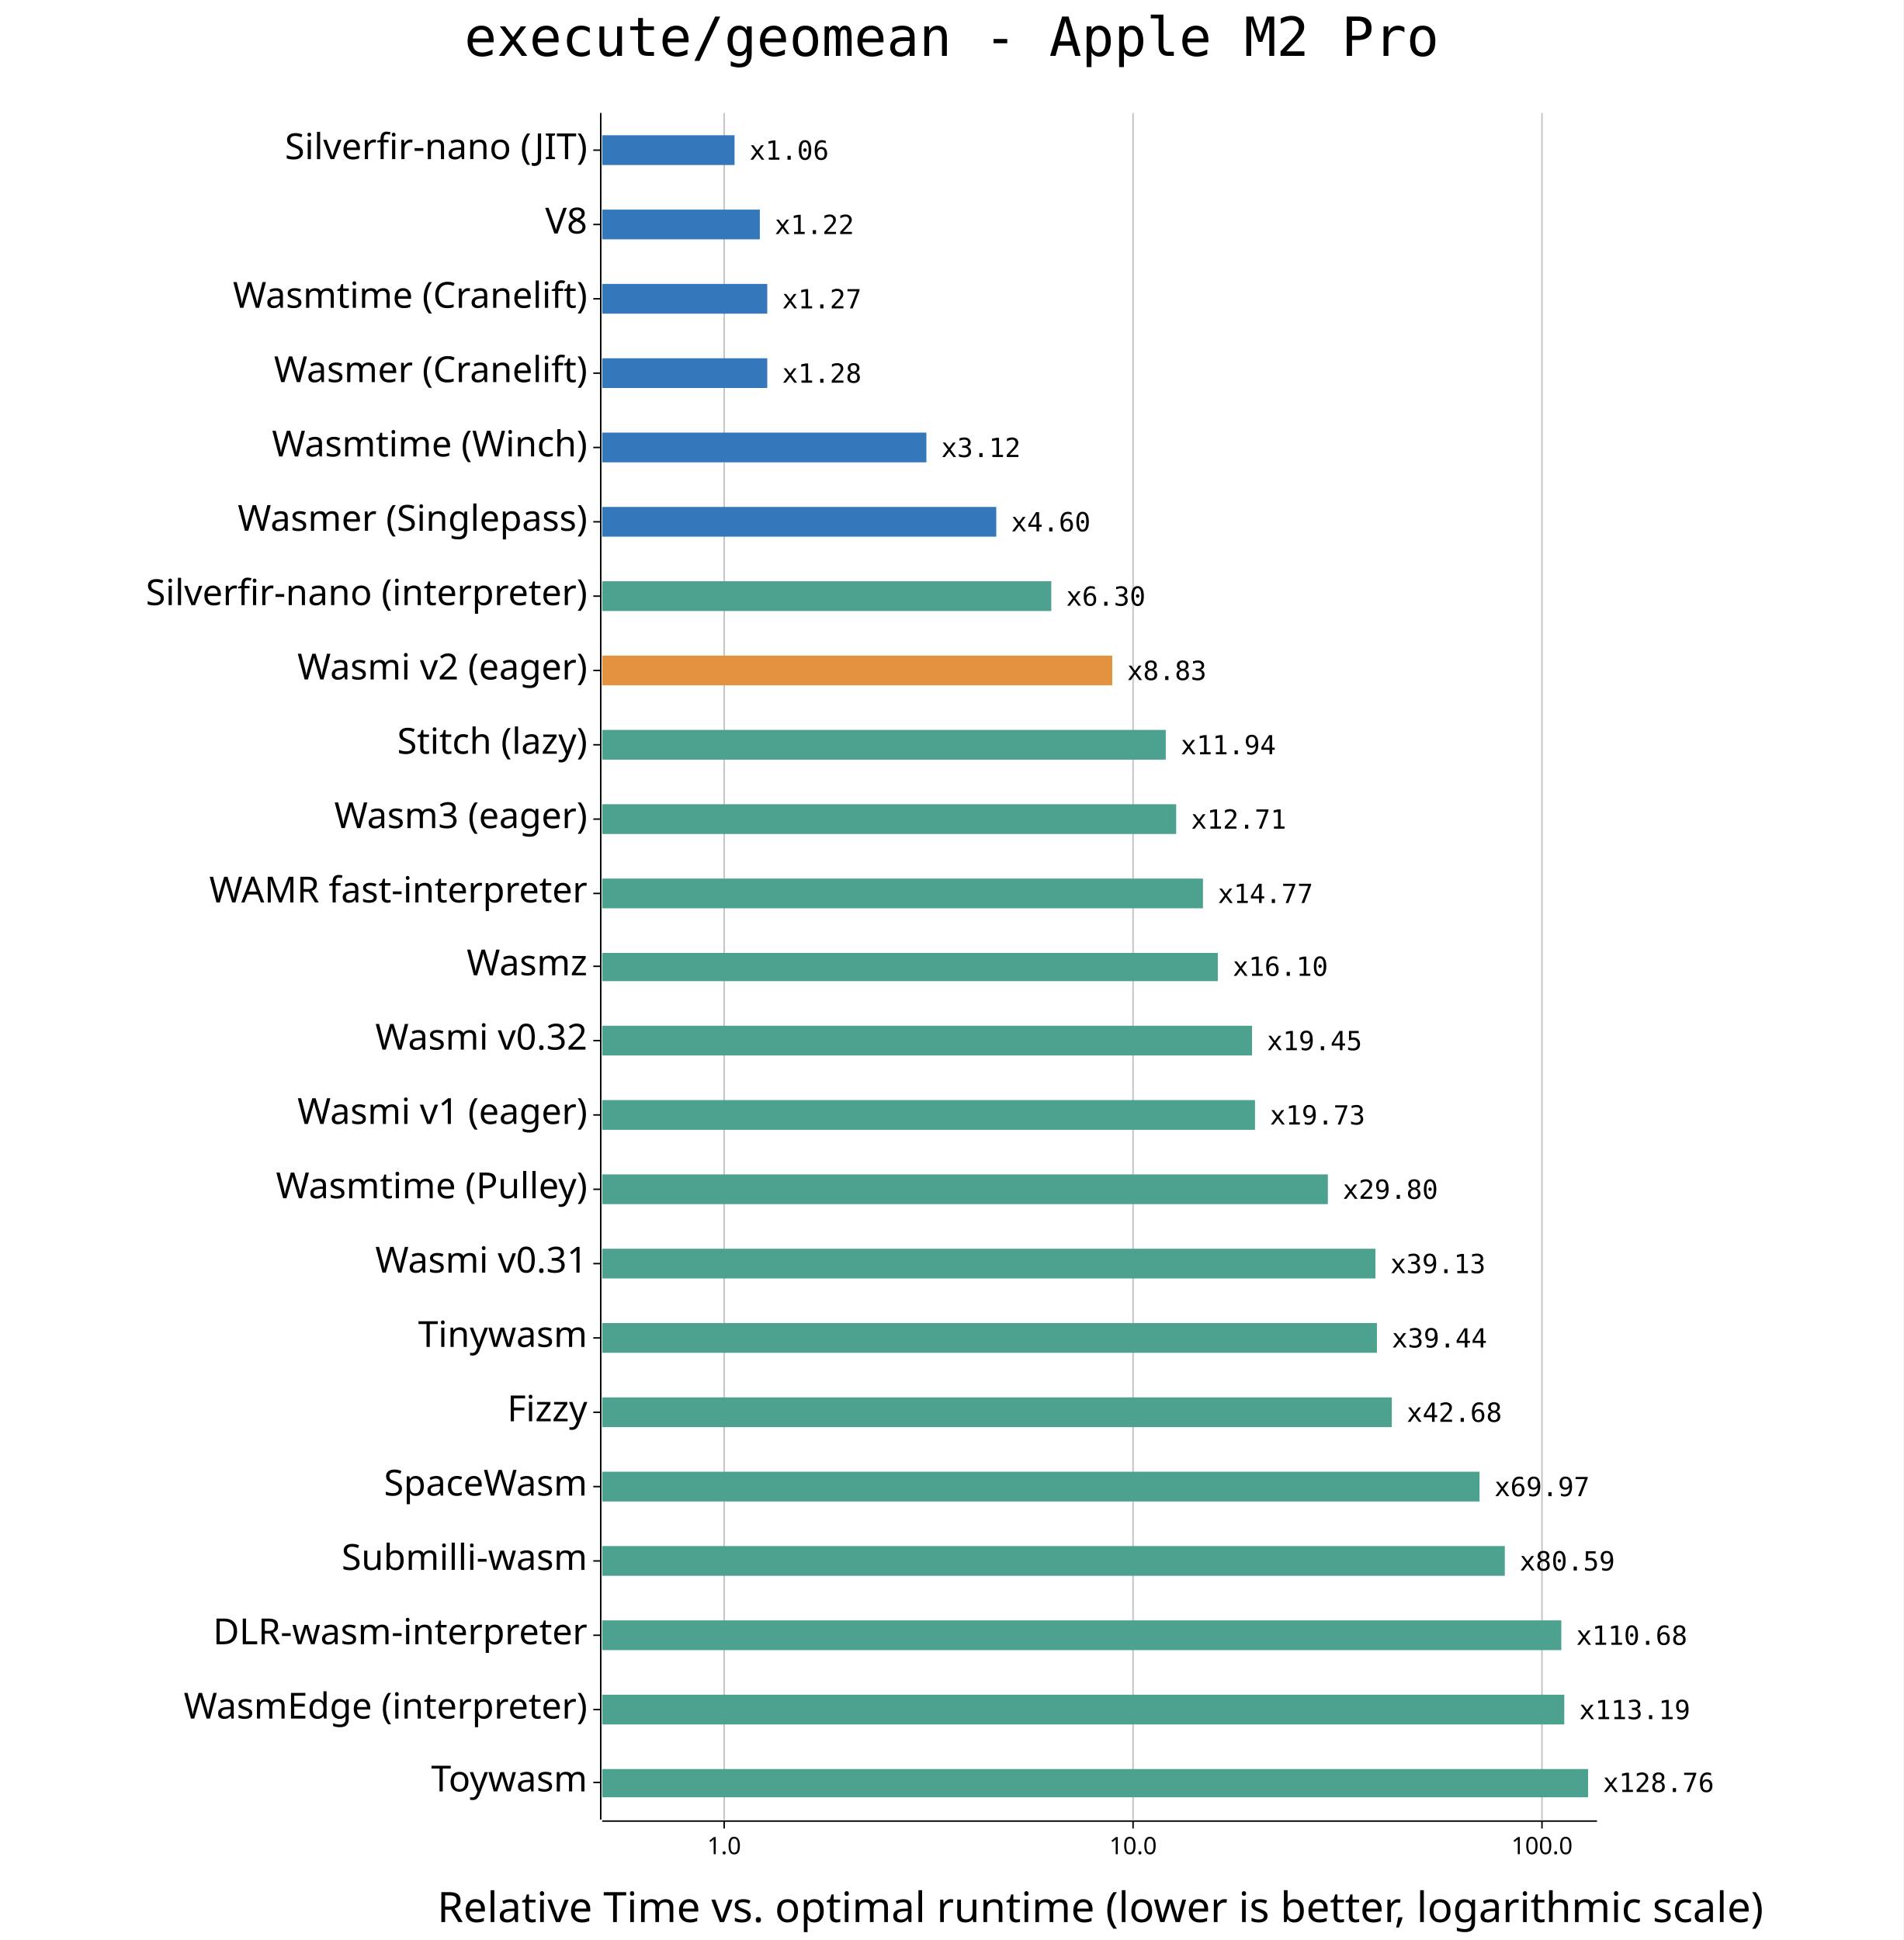
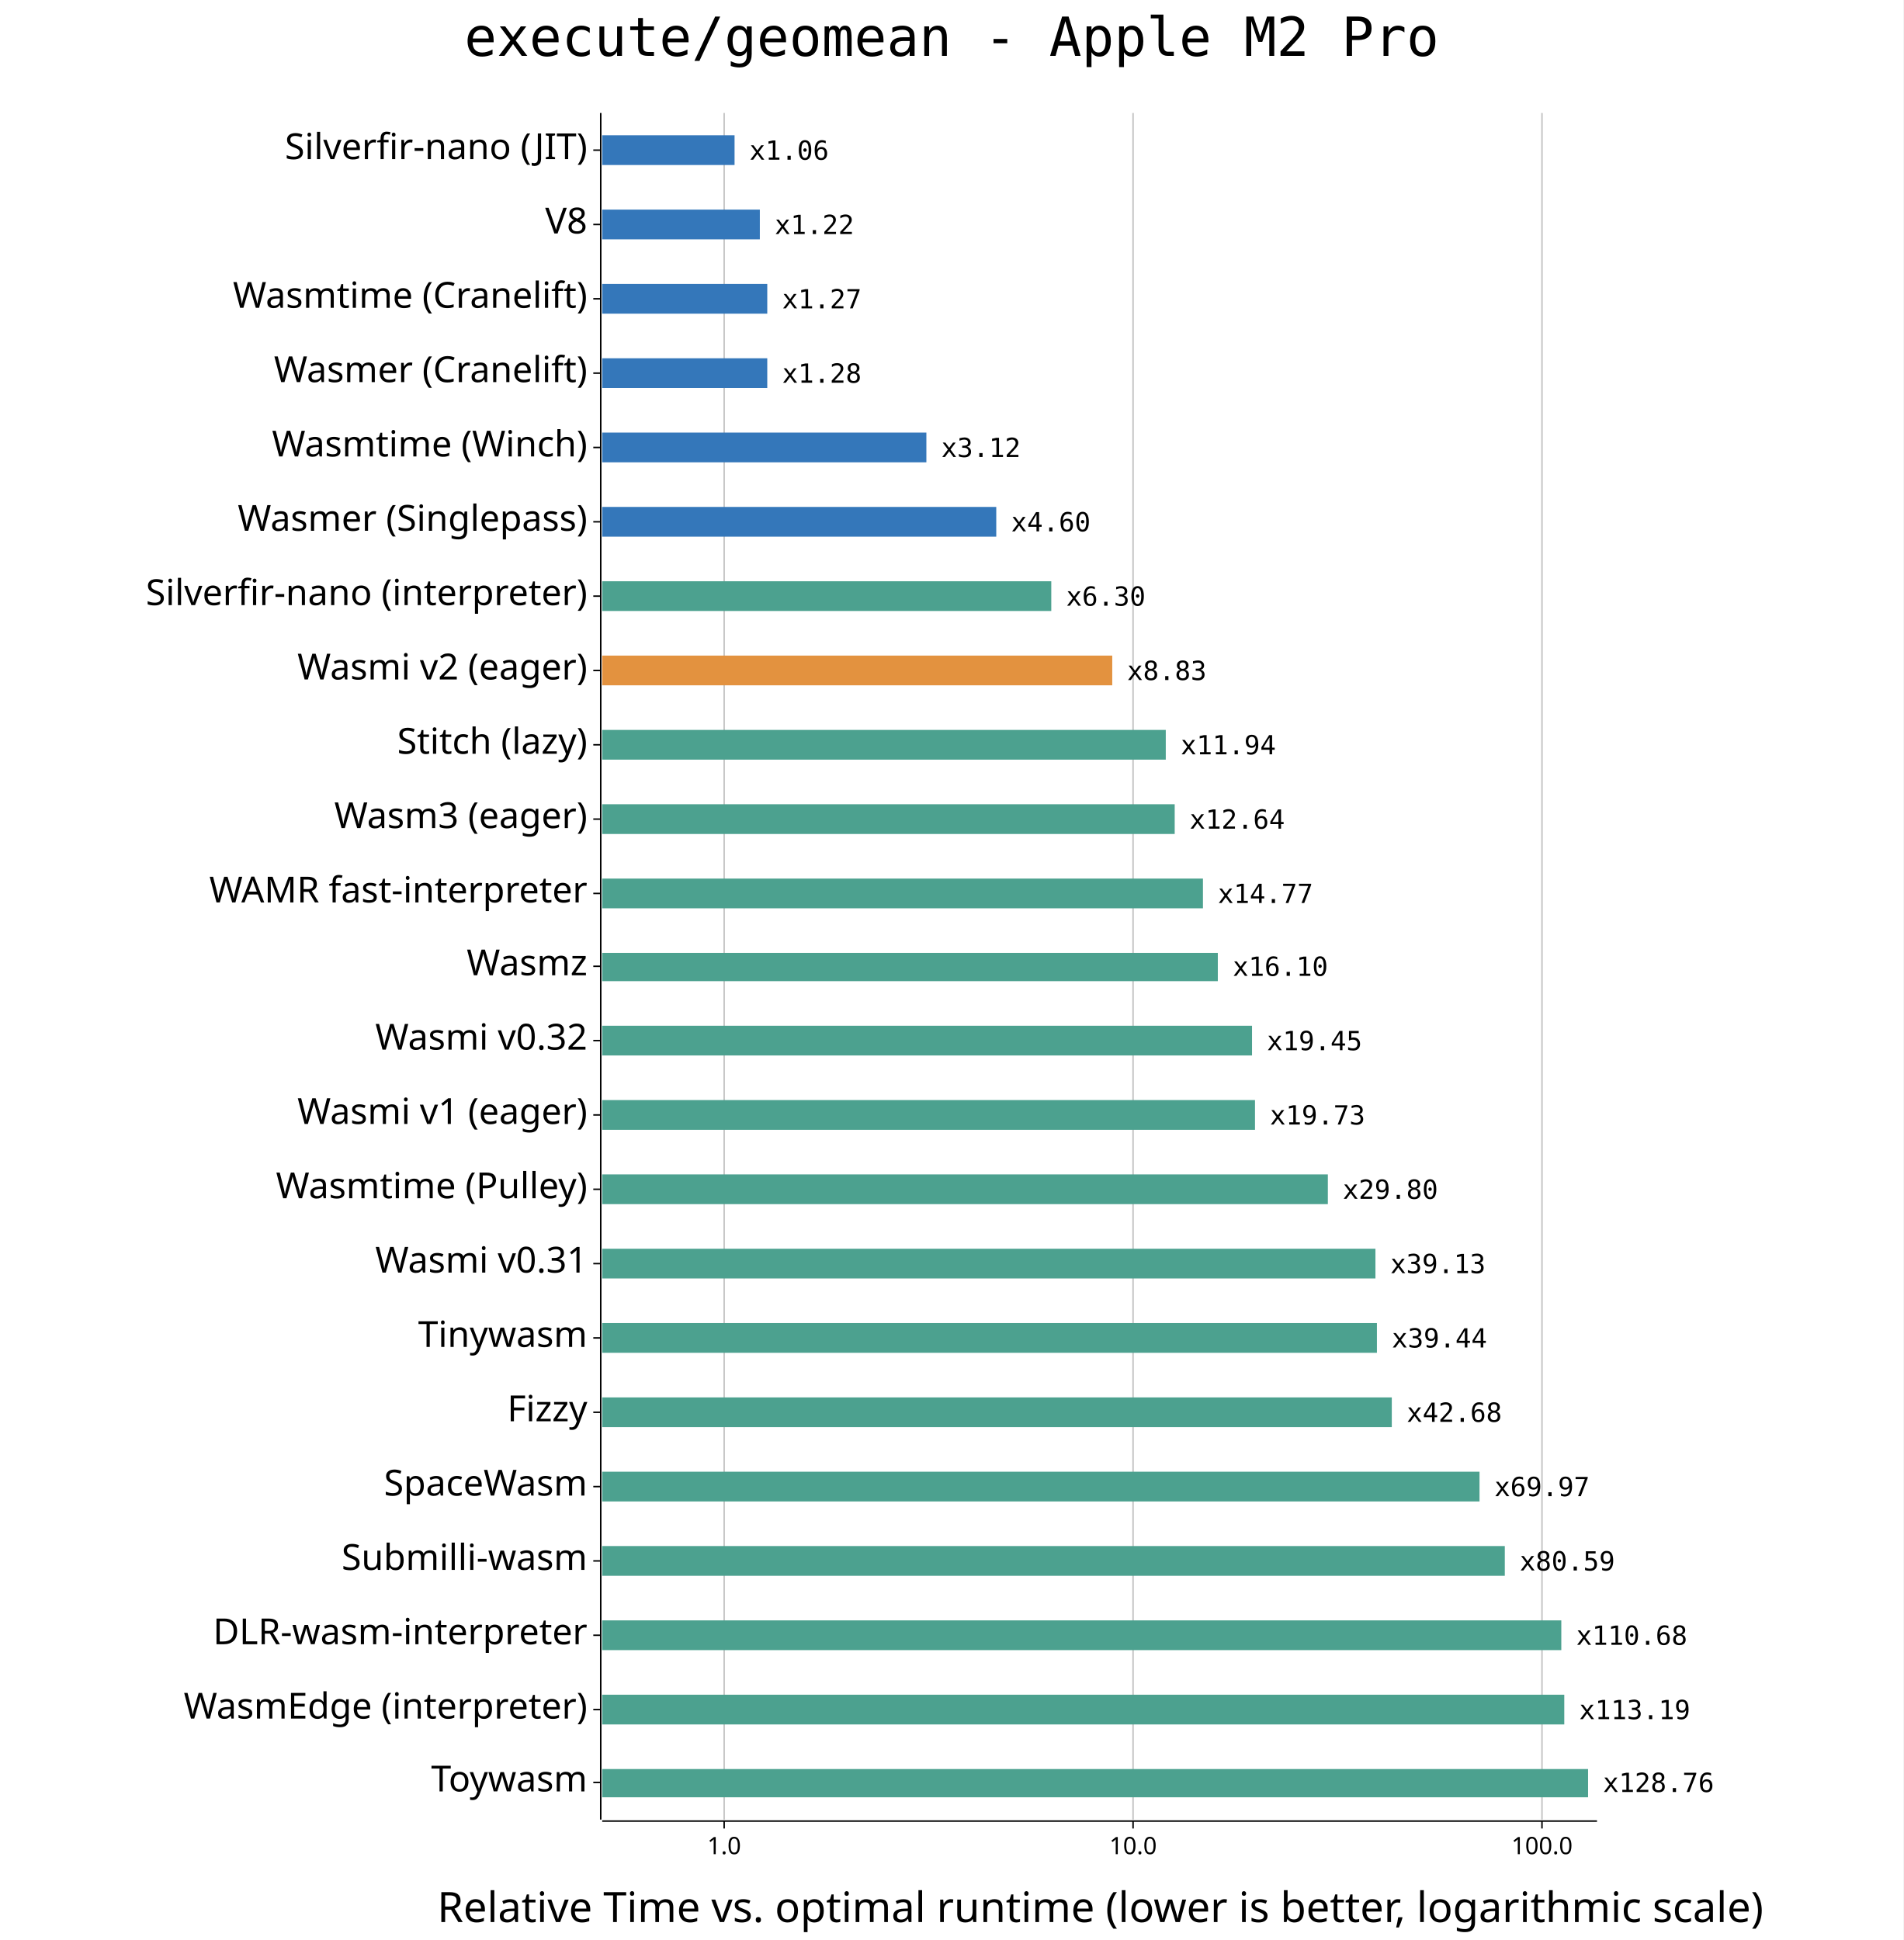
<svg xmlns="http://www.w3.org/2000/svg" width="1280" height="1305" viewBox="0 0 1280 1305">
  <rect x="0" y="0" width="1280" height="1305" opacity="1" fill="#FFFFFF" stroke="none" />
  <text x="640" y="10" dy="0.76em" text-anchor="middle" font-family="monospace" font-size="36.29" opacity="1" fill="#000000">
execute/geomean - Apple M2 Pro
</text>
  <line opacity="0.1" stroke="#000000" stroke-width="1" x1="487" y1="1224" x2="487" y2="76" />
  <line opacity="0.1" stroke="#000000" stroke-width="1" x1="762" y1="1224" x2="762" y2="76" />
  <line opacity="0.1" stroke="#000000" stroke-width="1" x1="1037" y1="1224" x2="1037" y2="76" />
  <text x="5" y="650" dy="0.76em" text-anchor="middle" font-family="sans-serif" font-size="28.226" opacity="1" fill="#000000" transform="rotate(270, 5, 650)">

</text>
  <text x="740" y="1300" dy="-0.5ex" text-anchor="middle" font-family="sans-serif" font-size="28.226" opacity="1" fill="#000000">
Relative Time vs. optimal runtime (lower is better, logarithmic scale)
</text>
  <line opacity="0.15" stroke="#000000" stroke-width="1" x1="487" y1="1224" x2="487" y2="76" />
  <line opacity="0.15" stroke="#000000" stroke-width="1" x1="762" y1="1224" x2="762" y2="76" />
  <line opacity="0.15" stroke="#000000" stroke-width="1" x1="1037" y1="1224" x2="1037" y2="76" />
  <polyline fill="none" opacity="1" stroke="#000000" stroke-width="1" points="404,76 404,1224 " />
  <text x="395" y="1199" dy="0.5ex" text-anchor="end" font-family="sans-serif" font-size="24.194" opacity="1" fill="#000000">
Toywasm
</text>
  <polyline fill="none" opacity="1" stroke="#000000" stroke-width="1" points="399,1199 404,1199 " />
  <text x="395" y="1150" dy="0.5ex" text-anchor="end" font-family="sans-serif" font-size="24.194" opacity="1" fill="#000000">
WasmEdge (interpreter)
</text>
  <polyline fill="none" opacity="1" stroke="#000000" stroke-width="1" points="399,1150 404,1150 " />
  <text x="395" y="1100" dy="0.5ex" text-anchor="end" font-family="sans-serif" font-size="24.194" opacity="1" fill="#000000">
DLR-wasm-interpreter
</text>
  <polyline fill="none" opacity="1" stroke="#000000" stroke-width="1" points="399,1100 404,1100 " />
  <text x="395" y="1050" dy="0.5ex" text-anchor="end" font-family="sans-serif" font-size="24.194" opacity="1" fill="#000000">
Submilli-wasm
</text>
  <polyline fill="none" opacity="1" stroke="#000000" stroke-width="1" points="399,1050 404,1050 " />
  <text x="395" y="1000" dy="0.5ex" text-anchor="end" font-family="sans-serif" font-size="24.194" opacity="1" fill="#000000">
SpaceWasm
</text>
  <polyline fill="none" opacity="1" stroke="#000000" stroke-width="1" points="399,1000 404,1000 " />
  <text x="395" y="950" dy="0.5ex" text-anchor="end" font-family="sans-serif" font-size="24.194" opacity="1" fill="#000000">
Fizzy
</text>
  <polyline fill="none" opacity="1" stroke="#000000" stroke-width="1" points="399,950 404,950 " />
  <text x="395" y="900" dy="0.5ex" text-anchor="end" font-family="sans-serif" font-size="24.194" opacity="1" fill="#000000">
Tinywasm
</text>
  <polyline fill="none" opacity="1" stroke="#000000" stroke-width="1" points="399,900 404,900 " />
  <text x="395" y="850" dy="0.5ex" text-anchor="end" font-family="sans-serif" font-size="24.194" opacity="1" fill="#000000">
Wasmi v0.31
</text>
  <polyline fill="none" opacity="1" stroke="#000000" stroke-width="1" points="399,850 404,850 " />
  <text x="395" y="800" dy="0.5ex" text-anchor="end" font-family="sans-serif" font-size="24.194" opacity="1" fill="#000000">
Wasmtime (Pulley)
</text>
  <polyline fill="none" opacity="1" stroke="#000000" stroke-width="1" points="399,800 404,800 " />
  <text x="395" y="750" dy="0.5ex" text-anchor="end" font-family="sans-serif" font-size="24.194" opacity="1" fill="#000000">
Wasmi v1 (eager)
</text>
  <polyline fill="none" opacity="1" stroke="#000000" stroke-width="1" points="399,750 404,750 " />
  <text x="395" y="700" dy="0.5ex" text-anchor="end" font-family="sans-serif" font-size="24.194" opacity="1" fill="#000000">
Wasmi v0.32
</text>
  <polyline fill="none" opacity="1" stroke="#000000" stroke-width="1" points="399,700 404,700 " />
  <text x="395" y="650" dy="0.5ex" text-anchor="end" font-family="sans-serif" font-size="24.194" opacity="1" fill="#000000">
Wasmz
</text>
  <polyline fill="none" opacity="1" stroke="#000000" stroke-width="1" points="399,650 404,650 " />
  <text x="395" y="601" dy="0.5ex" text-anchor="end" font-family="sans-serif" font-size="24.194" opacity="1" fill="#000000">
WAMR fast-interpreter
</text>
  <polyline fill="none" opacity="1" stroke="#000000" stroke-width="1" points="399,601 404,601 " />
  <text x="395" y="551" dy="0.5ex" text-anchor="end" font-family="sans-serif" font-size="24.194" opacity="1" fill="#000000">
Wasm3 (eager)
</text>
  <polyline fill="none" opacity="1" stroke="#000000" stroke-width="1" points="399,551 404,551 " />
  <text x="395" y="501" dy="0.5ex" text-anchor="end" font-family="sans-serif" font-size="24.194" opacity="1" fill="#000000">
Stitch (lazy)
</text>
  <polyline fill="none" opacity="1" stroke="#000000" stroke-width="1" points="399,501 404,501 " />
  <text x="395" y="451" dy="0.5ex" text-anchor="end" font-family="sans-serif" font-size="24.194" opacity="1" fill="#000000">
Wasmi v2 (eager)
</text>
  <polyline fill="none" opacity="1" stroke="#000000" stroke-width="1" points="399,451 404,451 " />
  <text x="395" y="401" dy="0.5ex" text-anchor="end" font-family="sans-serif" font-size="24.194" opacity="1" fill="#000000">
Silverfir-nano (interpreter)
</text>
  <polyline fill="none" opacity="1" stroke="#000000" stroke-width="1" points="399,401 404,401 " />
  <text x="395" y="351" dy="0.5ex" text-anchor="end" font-family="sans-serif" font-size="24.194" opacity="1" fill="#000000">
Wasmer (Singlepass)
</text>
  <polyline fill="none" opacity="1" stroke="#000000" stroke-width="1" points="399,351 404,351 " />
  <text x="395" y="301" dy="0.5ex" text-anchor="end" font-family="sans-serif" font-size="24.194" opacity="1" fill="#000000">
Wasmtime (Winch)
</text>
  <polyline fill="none" opacity="1" stroke="#000000" stroke-width="1" points="399,301 404,301 " />
  <text x="395" y="251" dy="0.5ex" text-anchor="end" font-family="sans-serif" font-size="24.194" opacity="1" fill="#000000">
Wasmer (Cranelift)
</text>
  <polyline fill="none" opacity="1" stroke="#000000" stroke-width="1" points="399,251 404,251 " />
  <text x="395" y="201" dy="0.5ex" text-anchor="end" font-family="sans-serif" font-size="24.194" opacity="1" fill="#000000">
Wasmtime (Cranelift)
</text>
  <polyline fill="none" opacity="1" stroke="#000000" stroke-width="1" points="399,201 404,201 " />
  <text x="395" y="151" dy="0.5ex" text-anchor="end" font-family="sans-serif" font-size="24.194" opacity="1" fill="#000000">
V8
</text>
  <polyline fill="none" opacity="1" stroke="#000000" stroke-width="1" points="399,151 404,151 " />
  <text x="395" y="101" dy="0.5ex" text-anchor="end" font-family="sans-serif" font-size="24.194" opacity="1" fill="#000000">
Silverfir-nano (JIT)
</text>
  <polyline fill="none" opacity="1" stroke="#000000" stroke-width="1" points="399,101 404,101 " />
  <polyline fill="none" opacity="1" stroke="#000000" stroke-width="1" points="405,1225 1074,1225 " />
  <text x="487" y="1235" dy="0.76em" text-anchor="middle" font-family="sans-serif" font-size="16.129" opacity="1" fill="#000000">
1.0
</text>
  <polyline fill="none" opacity="1" stroke="#000000" stroke-width="1" points="487,1225 487,1230 " />
  <text x="762" y="1235" dy="0.76em" text-anchor="middle" font-family="sans-serif" font-size="16.129" opacity="1" fill="#000000">
10.0
</text>
  <polyline fill="none" opacity="1" stroke="#000000" stroke-width="1" points="762,1225 762,1230 " />
  <text x="1037" y="1235" dy="0.76em" text-anchor="middle" font-family="sans-serif" font-size="16.129" opacity="1" fill="#000000">
100.0
</text>
  <polyline fill="none" opacity="1" stroke="#000000" stroke-width="1" points="1037,1225 1037,1230 " />
+   <rect x="405" y="391" width="302" height="20" opacity="1" fill="#4CA18F" stroke="none" />
+   <rect x="405" y="541" width="385" height="20" opacity="1" fill="#4CA18F" stroke="none" />
+   <rect x="405" y="1140" width="647" height="20" opacity="1" fill="#4CA18F" stroke="none" />
+   <rect x="405" y="641" width="414" height="19" opacity="1" fill="#4CA18F" stroke="none" />
+   <rect x="405" y="291" width="218" height="20" opacity="1" fill="#3477BA" stroke="none" />
+   <rect x="405" y="241" width="111" height="20" opacity="1" fill="#3477BA" stroke="none" />
+   <rect x="405" y="940" width="531" height="20" opacity="1" fill="#4CA18F" stroke="none" />
+   <rect x="405" y="890" width="521" height="20" opacity="1" fill="#4CA18F" stroke="none" />
+   <rect x="405" y="690" width="437" height="20" opacity="1" fill="#4CA18F" stroke="none" />
+   <rect x="405" y="1040" width="607" height="20" opacity="1" fill="#4CA18F" stroke="none" />
+   <rect x="405" y="990" width="590" height="20" opacity="1" fill="#4CA18F" stroke="none" />
  <rect x="405" y="1090" width="645" height="20" opacity="1" fill="#4CA18F" stroke="none" />
+   <rect x="405" y="790" width="488" height="20" opacity="1" fill="#4CA18F" stroke="none" />
+   <rect x="405" y="740" width="439" height="20" opacity="1" fill="#4CA18F" stroke="none" />
+   <rect x="405" y="441" width="343" height="20" opacity="1" fill="#E3923F" stroke="none" />
+   <rect x="405" y="191" width="111" height="20" opacity="1" fill="#3477BA" stroke="none" />
+   <rect x="405" y="141" width="106" height="20" opacity="1" fill="#3477BA" stroke="none" />
+   <rect x="405" y="491" width="379" height="20" opacity="1" fill="#4CA18F" stroke="none" />
+   <rect x="405" y="840" width="520" height="20" opacity="1" fill="#4CA18F" stroke="none" />
+   <rect x="405" y="591" width="404" height="20" opacity="1" fill="#4CA18F" stroke="none" />
+   <rect x="405" y="341" width="265" height="20" opacity="1" fill="#3477BA" stroke="none" />
+   <rect x="405" y="1190" width="663" height="19" opacity="1" fill="#4CA18F" stroke="none" />
  <rect x="405" y="91" width="89" height="20" opacity="1" fill="#3477BA" stroke="none" />
-   <rect x="405" y="591" width="404" height="20" opacity="1" fill="#4CA18F" stroke="none" />
-   <rect x="405" y="141" width="106" height="20" opacity="1" fill="#3477BA" stroke="none" />
-   <rect x="405" y="1040" width="607" height="20" opacity="1" fill="#4CA18F" stroke="none" />
-   <rect x="405" y="491" width="379" height="20" opacity="1" fill="#4CA18F" stroke="none" />
-   <rect x="405" y="341" width="265" height="20" opacity="1" fill="#3477BA" stroke="none" />
-   <rect x="405" y="1140" width="647" height="20" opacity="1" fill="#4CA18F" stroke="none" />
-   <rect x="405" y="890" width="521" height="20" opacity="1" fill="#4CA18F" stroke="none" />
-   <rect x="405" y="940" width="531" height="20" opacity="1" fill="#4CA18F" stroke="none" />
-   <rect x="405" y="790" width="488" height="20" opacity="1" fill="#4CA18F" stroke="none" />
-   <rect x="405" y="641" width="414" height="19" opacity="1" fill="#4CA18F" stroke="none" />
-   <rect x="405" y="690" width="437" height="20" opacity="1" fill="#4CA18F" stroke="none" />
-   <rect x="405" y="441" width="343" height="20" opacity="1" fill="#E3923F" stroke="none" />
-   <rect x="405" y="990" width="590" height="20" opacity="1" fill="#4CA18F" stroke="none" />
-   <rect x="405" y="391" width="302" height="20" opacity="1" fill="#4CA18F" stroke="none" />
-   <rect x="405" y="840" width="520" height="20" opacity="1" fill="#4CA18F" stroke="none" />
-   <rect x="405" y="1190" width="663" height="19" opacity="1" fill="#4CA18F" stroke="none" />
-   <rect x="405" y="740" width="439" height="20" opacity="1" fill="#4CA18F" stroke="none" />
-   <rect x="405" y="291" width="218" height="20" opacity="1" fill="#3477BA" stroke="none" />
-   <rect x="405" y="541" width="386" height="20" opacity="1" fill="#4CA18F" stroke="none" />
-   <rect x="405" y="241" width="111" height="20" opacity="1" fill="#3477BA" stroke="none" />
-   <rect x="405" y="191" width="111" height="20" opacity="1" fill="#3477BA" stroke="none" />
  <text x="1078" y="1201" dy="0.5ex" text-anchor="start" font-family="monospace" font-size="17.742" opacity="1" fill="#000000">
x128.76
</text>
  <text x="1062" y="1152" dy="0.5ex" text-anchor="start" font-family="monospace" font-size="17.742" opacity="1" fill="#000000">
x113.19
</text>
  <text x="1060" y="1102" dy="0.5ex" text-anchor="start" font-family="monospace" font-size="17.742" opacity="1" fill="#000000">
x110.68
</text>
  <text x="1022" y="1052" dy="0.5ex" text-anchor="start" font-family="monospace" font-size="17.742" opacity="1" fill="#000000">
x80.59
</text>
  <text x="1005" y="1002" dy="0.5ex" text-anchor="start" font-family="monospace" font-size="17.742" opacity="1" fill="#000000">
x69.97
</text>
  <text x="946" y="952" dy="0.5ex" text-anchor="start" font-family="monospace" font-size="17.742" opacity="1" fill="#000000">
x42.68
</text>
  <text x="936" y="902" dy="0.5ex" text-anchor="start" font-family="monospace" font-size="17.742" opacity="1" fill="#000000">
x39.44
</text>
  <text x="935" y="852" dy="0.5ex" text-anchor="start" font-family="monospace" font-size="17.742" opacity="1" fill="#000000">
x39.13
</text>
  <text x="903" y="802" dy="0.5ex" text-anchor="start" font-family="monospace" font-size="17.742" opacity="1" fill="#000000">
x29.80
</text>
  <text x="854" y="752" dy="0.5ex" text-anchor="start" font-family="monospace" font-size="17.742" opacity="1" fill="#000000">
x19.73
</text>
  <text x="852" y="702" dy="0.5ex" text-anchor="start" font-family="monospace" font-size="17.742" opacity="1" fill="#000000">
x19.45
</text>
  <text x="829" y="652" dy="0.5ex" text-anchor="start" font-family="monospace" font-size="17.742" opacity="1" fill="#000000">
x16.10
</text>
  <text x="819" y="603" dy="0.5ex" text-anchor="start" font-family="monospace" font-size="17.742" opacity="1" fill="#000000">
x14.77
</text>
-   <text x="801" y="553" dy="0.5ex" text-anchor="start" font-family="monospace" font-size="17.742" opacity="1" fill="#000000">
- x12.71
+   <text x="800" y="553" dy="0.5ex" text-anchor="start" font-family="monospace" font-size="17.742" opacity="1" fill="#000000">
+ x12.64
</text>
  <text x="794" y="503" dy="0.5ex" text-anchor="start" font-family="monospace" font-size="17.742" opacity="1" fill="#000000">
x11.94
</text>
  <text x="758" y="453" dy="0.5ex" text-anchor="start" font-family="monospace" font-size="17.742" opacity="1" fill="#000000">
x8.83
</text>
  <text x="717" y="403" dy="0.5ex" text-anchor="start" font-family="monospace" font-size="17.742" opacity="1" fill="#000000">
x6.30
</text>
  <text x="680" y="353" dy="0.5ex" text-anchor="start" font-family="monospace" font-size="17.742" opacity="1" fill="#000000">
x4.60
</text>
  <text x="633" y="303" dy="0.5ex" text-anchor="start" font-family="monospace" font-size="17.742" opacity="1" fill="#000000">
x3.12
</text>
  <text x="526" y="253" dy="0.5ex" text-anchor="start" font-family="monospace" font-size="17.742" opacity="1" fill="#000000">
x1.28
</text>
  <text x="526" y="203" dy="0.5ex" text-anchor="start" font-family="monospace" font-size="17.742" opacity="1" fill="#000000">
x1.27
</text>
  <text x="521" y="153" dy="0.5ex" text-anchor="start" font-family="monospace" font-size="17.742" opacity="1" fill="#000000">
x1.22
</text>
  <text x="504" y="103" dy="0.5ex" text-anchor="start" font-family="monospace" font-size="17.742" opacity="1" fill="#000000">
x1.06
</text>
</svg>
